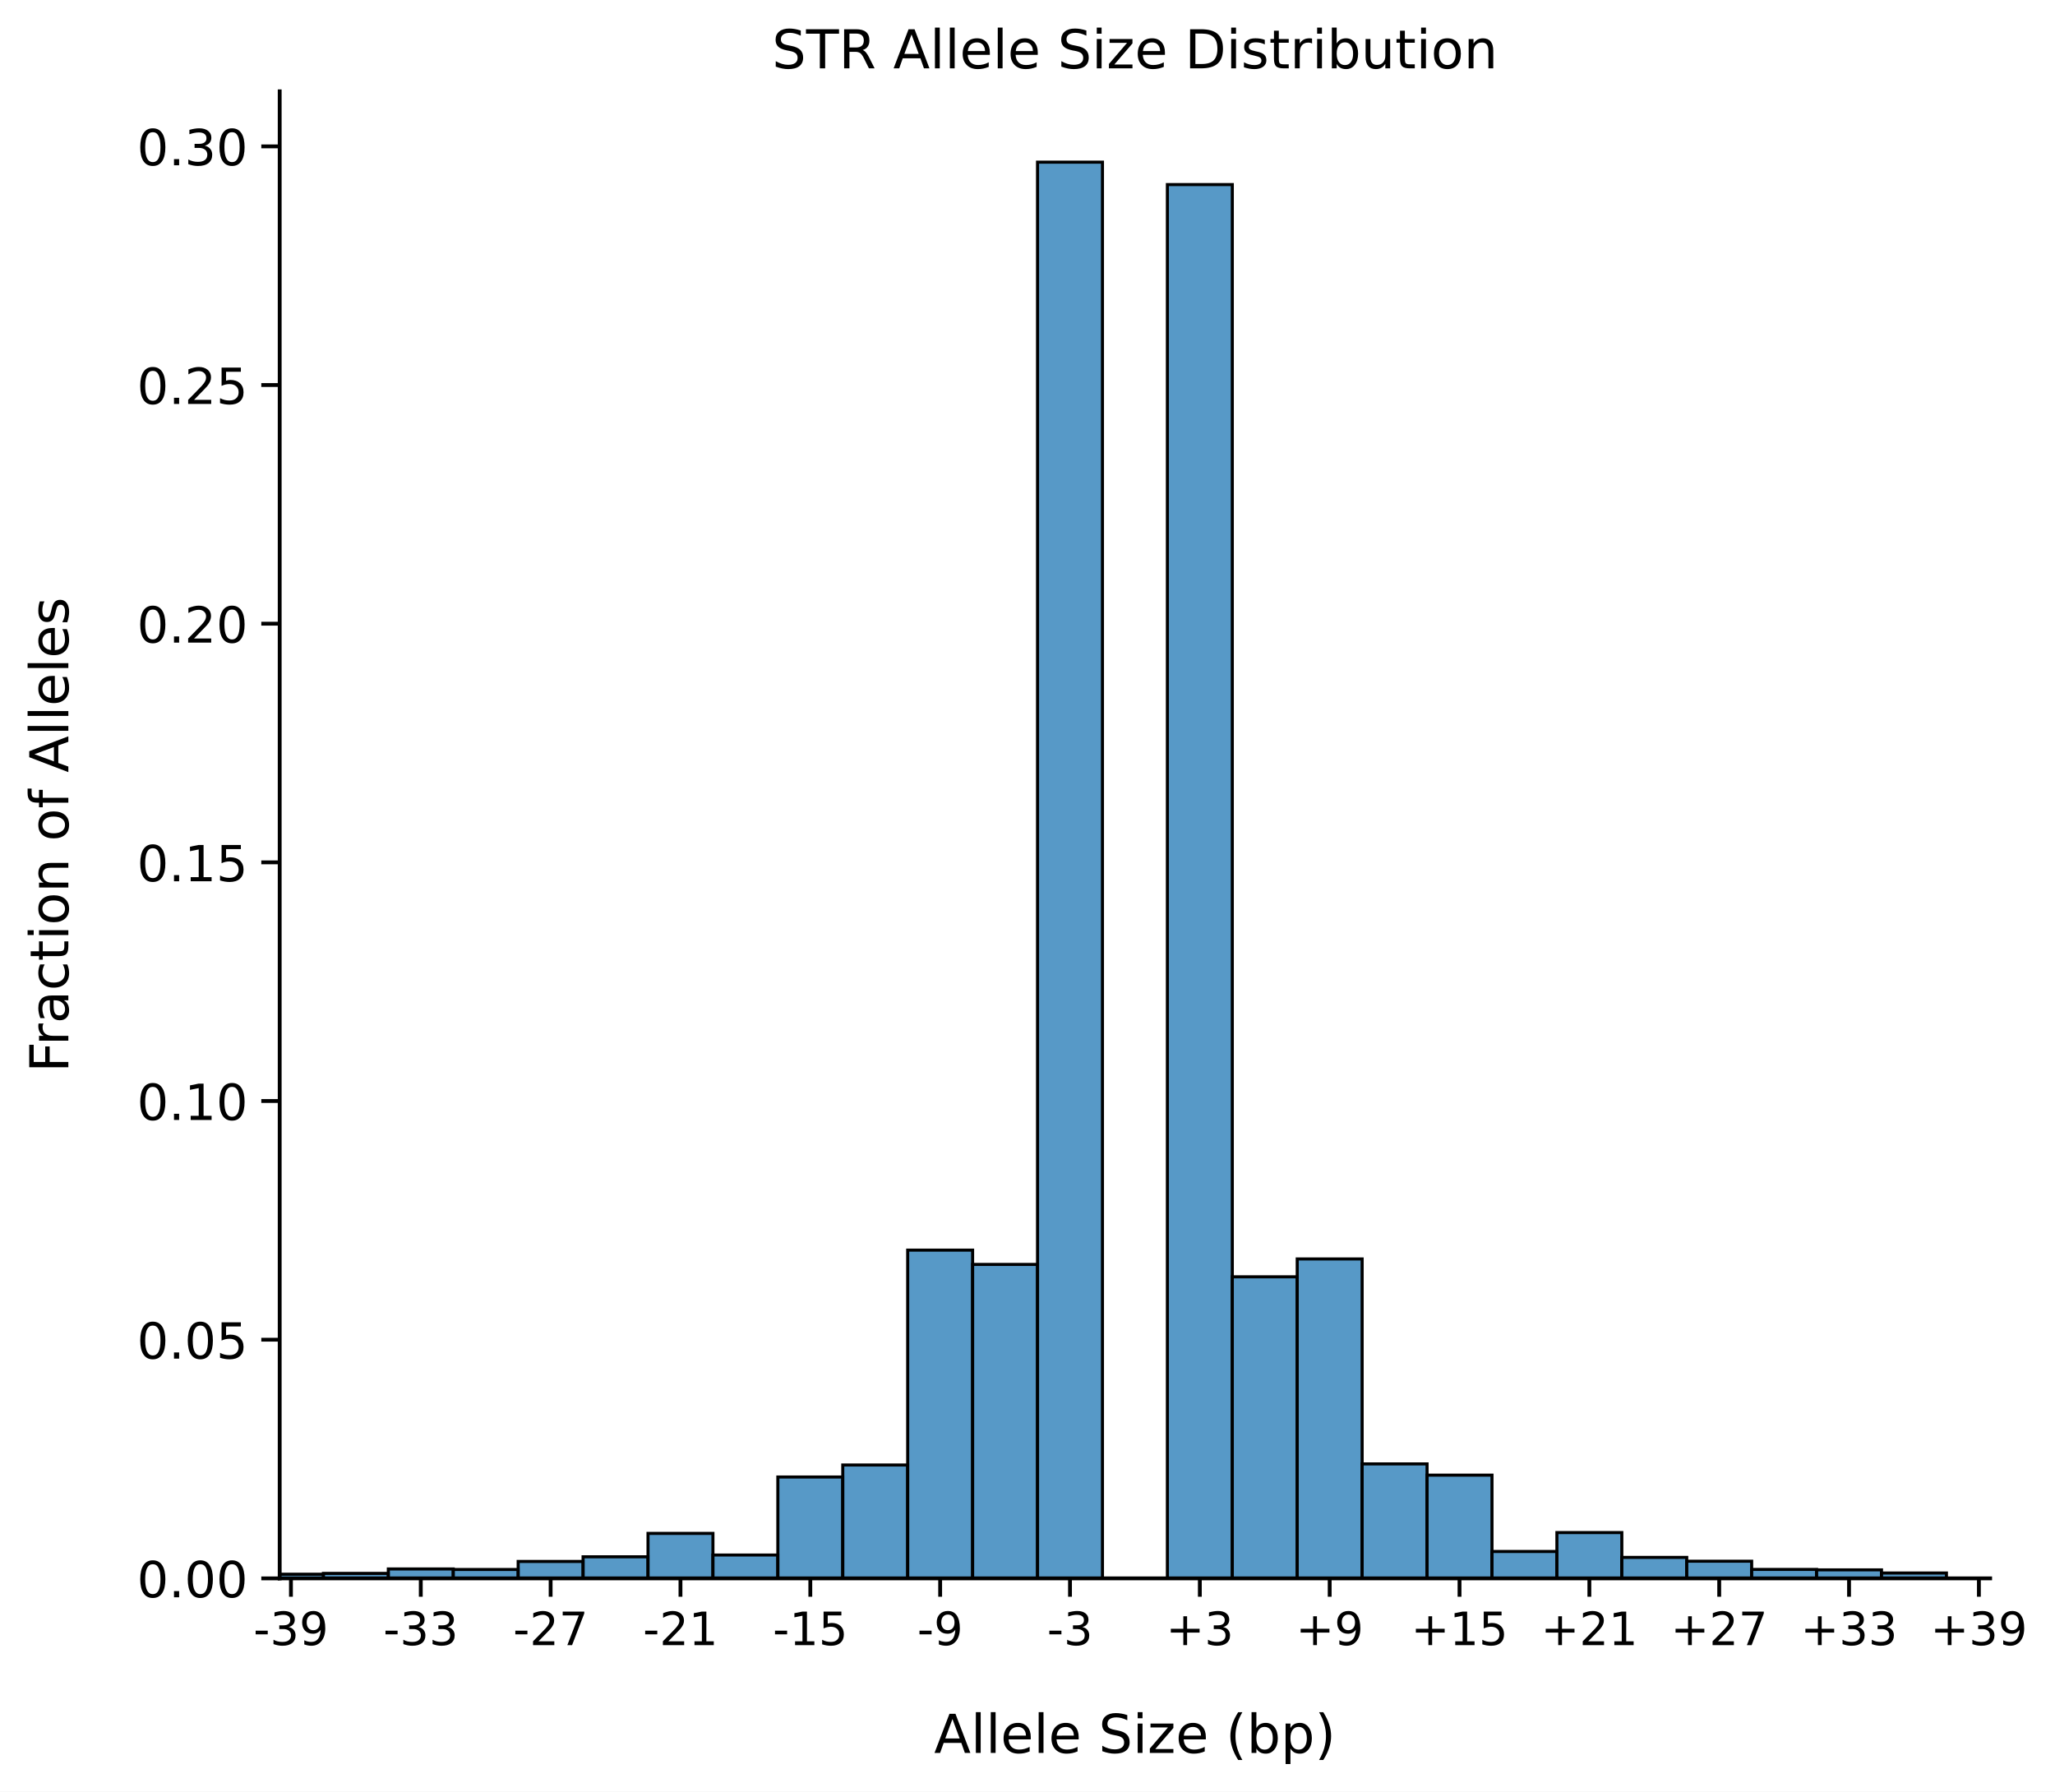
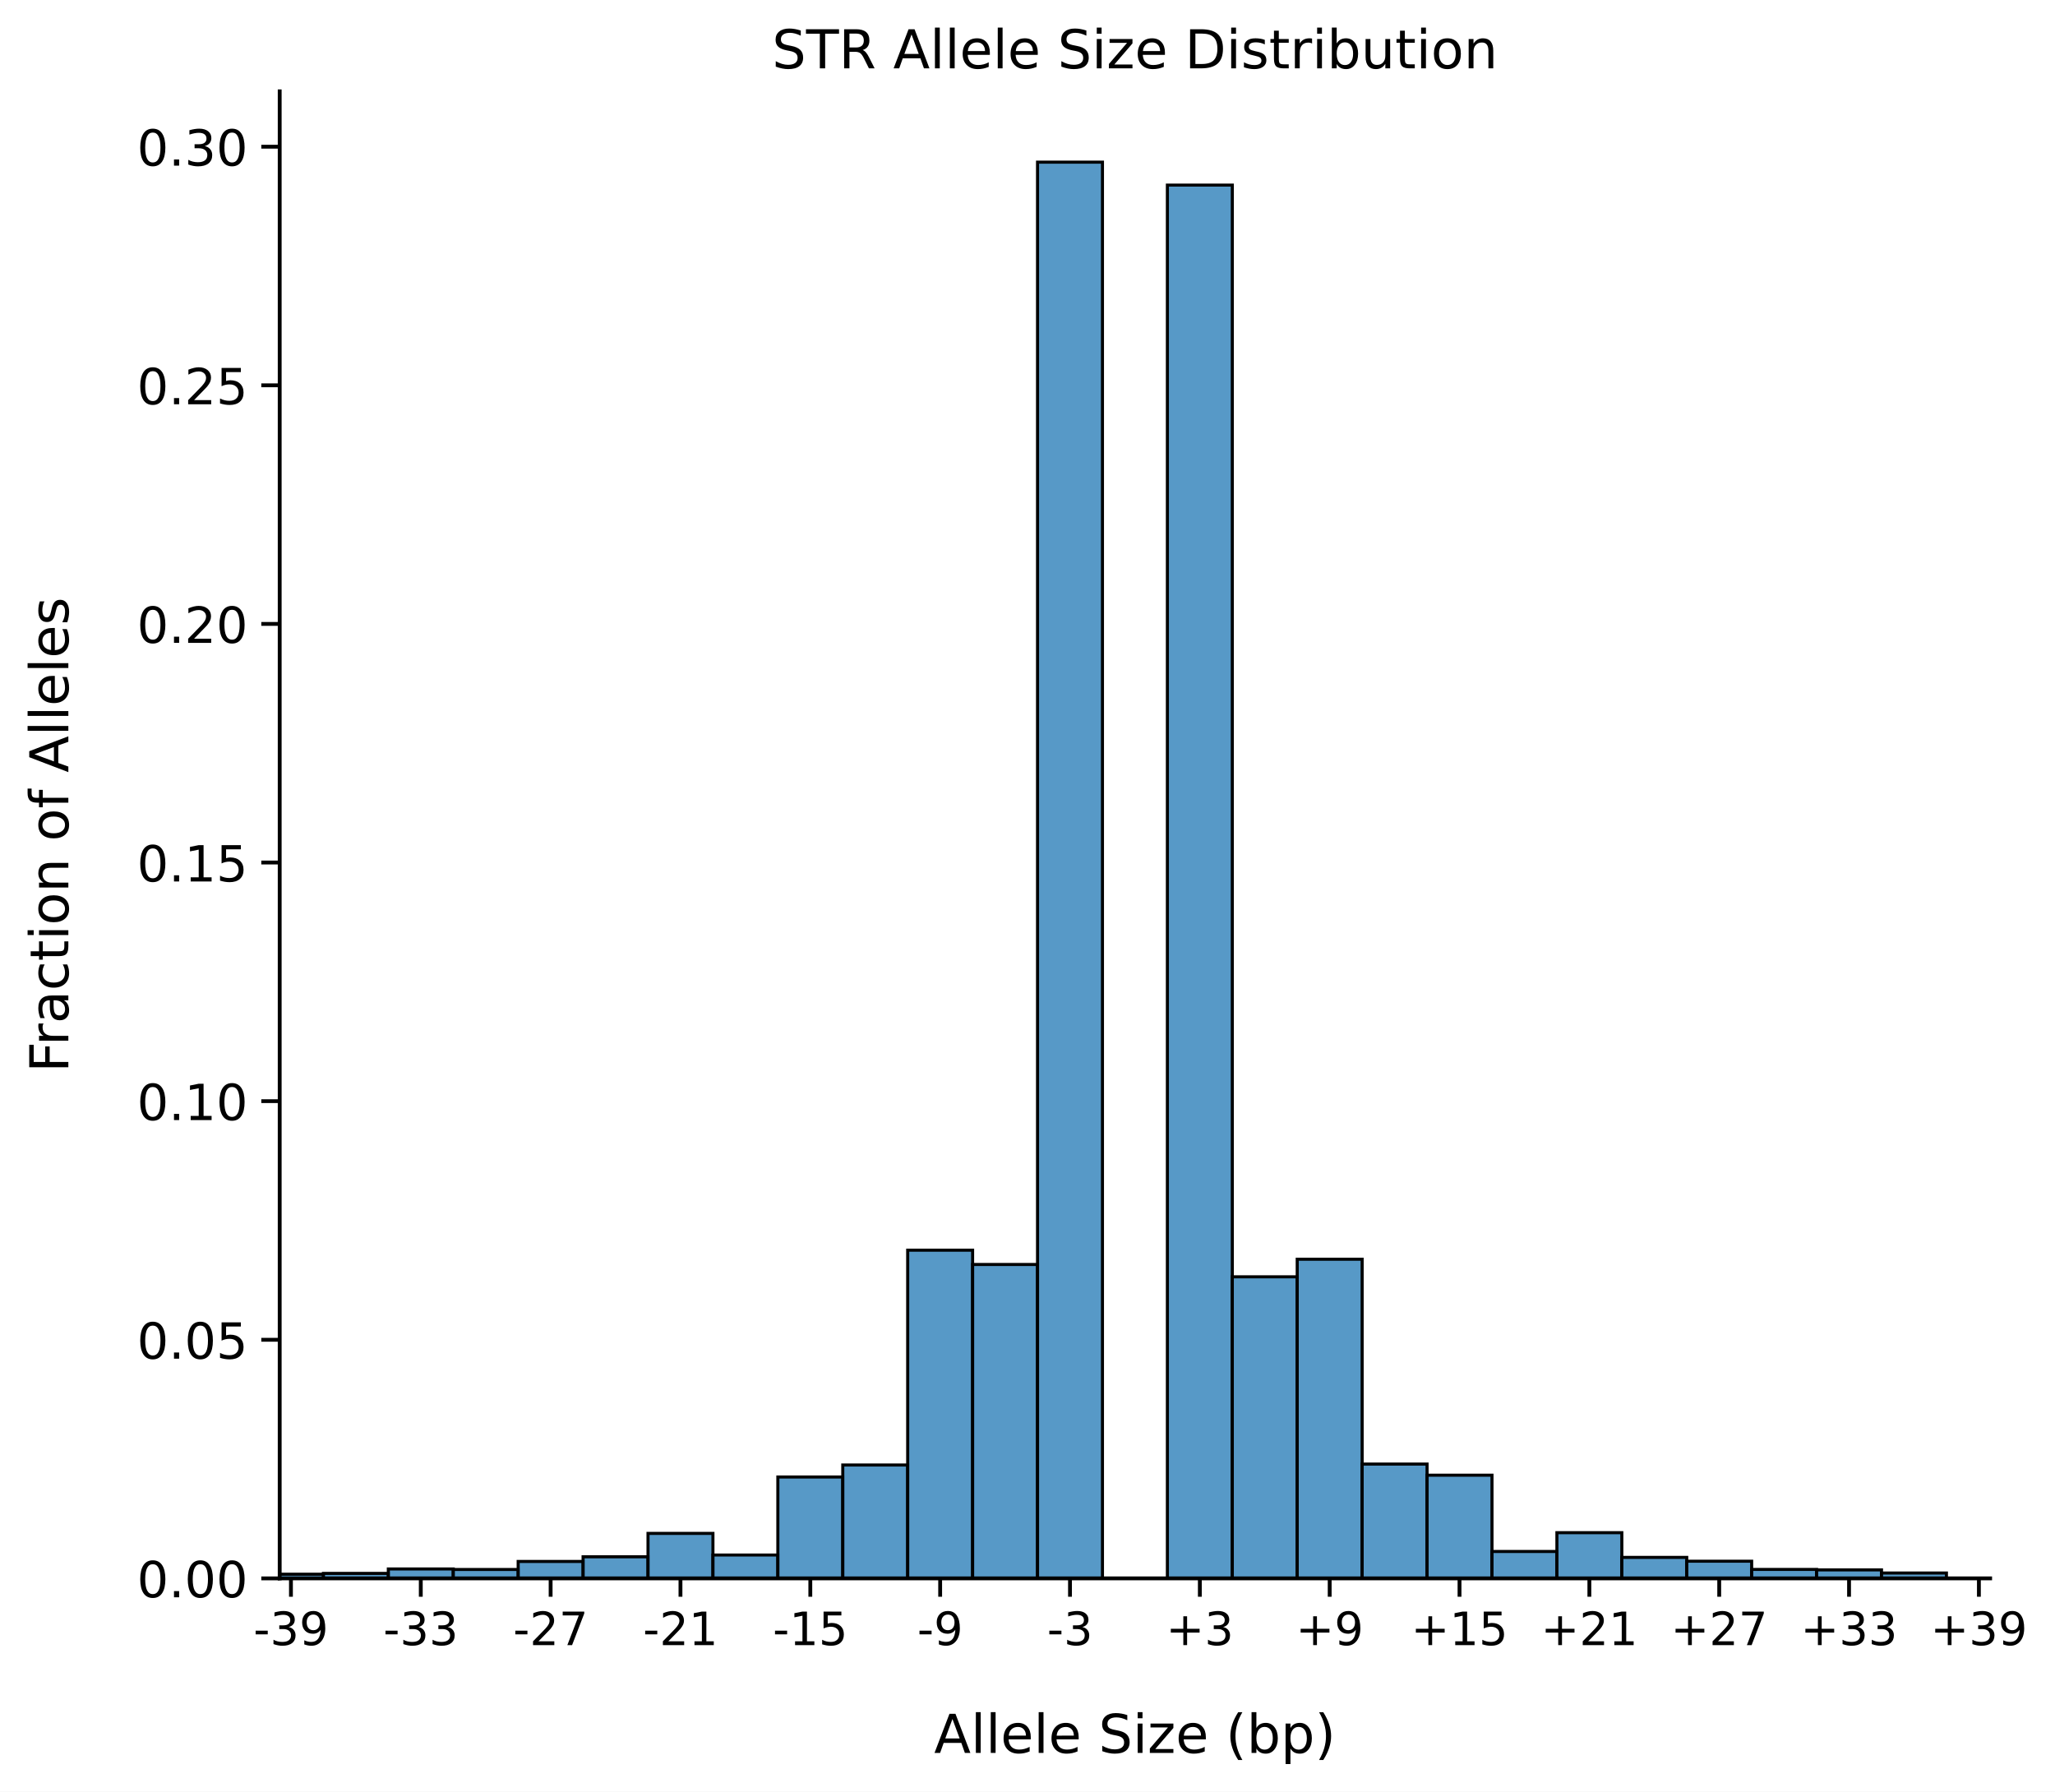
<svg xmlns="http://www.w3.org/2000/svg" xmlns:xlink="http://www.w3.org/1999/xlink" width="536.321pt" height="467.581pt" viewBox="0 0 536.321 467.581" version="1.1">
  <defs>
    <style type="text/css">*{stroke-linejoin: round; stroke-linecap: butt}</style>
  </defs>
  <g id="figure_1">
    <g id="patch_1">
      <path d="M 0 467.581  L 536.321 467.581  L 536.321 0  L 0 0  z " style="fill: #ffffff" />
    </g>
    <g id="axes_1">
      <g id="patch_2">
        <path d="M 72.995 411.918  L 519.395 411.918  L 519.395 23.838  L 72.995 23.838  z " style="fill: #ffffff" />
      </g>
      <g id="patch_3">
-         <path d="M 67.46 411.918  L 84.403 411.918  L 84.403 410.834  L 67.46 410.834  z " clip-path="url(#pa2eb0474d7)" style="fill: #1f77b4; fill-opacity: 0.75; stroke: #000000; stroke-width: 0.8; stroke-linejoin: miter" />
+         <path d="M 67.46 411.918  L 84.403 411.918  L 84.403 410.834  L 67.46 410.834  z " clip-path="url(#pe5a89befe9)" style="fill: #1f77b4; fill-opacity: 0.75; stroke: #000000; stroke-width: 0.8; stroke-linejoin: miter" />
      </g>
      <g id="patch_4">
-         <path d="M 84.403 411.918  L 101.347 411.918  L 101.347 410.626  L 84.403 410.626  z " clip-path="url(#pa2eb0474d7)" style="fill: #1f77b4; fill-opacity: 0.75; stroke: #000000; stroke-width: 0.8; stroke-linejoin: miter" />
+         <path d="M 84.403 411.918  L 101.347 411.918  L 101.347 410.626  L 84.403 410.626  z " clip-path="url(#pe5a89befe9)" style="fill: #1f77b4; fill-opacity: 0.75; stroke: #000000; stroke-width: 0.8; stroke-linejoin: miter" />
      </g>
      <g id="patch_5">
-         <path d="M 101.347 411.918  L 118.29 411.918  L 118.29 409.463  L 101.347 409.463  z " clip-path="url(#pa2eb0474d7)" style="fill: #1f77b4; fill-opacity: 0.75; stroke: #000000; stroke-width: 0.8; stroke-linejoin: miter" />
+         <path d="M 101.347 411.918  L 118.29 411.918  L 118.29 409.463  L 101.347 409.463  z " clip-path="url(#pe5a89befe9)" style="fill: #1f77b4; fill-opacity: 0.75; stroke: #000000; stroke-width: 0.8; stroke-linejoin: miter" />
      </g>
      <g id="patch_6">
-         <path d="M 118.29 411.918  L 135.233 411.918  L 135.233 409.599  L 118.29 409.599  z " clip-path="url(#pa2eb0474d7)" style="fill: #1f77b4; fill-opacity: 0.75; stroke: #000000; stroke-width: 0.8; stroke-linejoin: miter" />
+         <path d="M 118.29 411.918  L 135.233 411.918  L 135.233 409.599  L 118.29 409.599  z " clip-path="url(#pe5a89befe9)" style="fill: #1f77b4; fill-opacity: 0.75; stroke: #000000; stroke-width: 0.8; stroke-linejoin: miter" />
      </g>
      <g id="patch_7">
-         <path d="M 135.233 411.918  L 152.176 411.918  L 152.176 407.504  L 135.233 407.504  z " clip-path="url(#pa2eb0474d7)" style="fill: #1f77b4; fill-opacity: 0.75; stroke: #000000; stroke-width: 0.8; stroke-linejoin: miter" />
+         <path d="M 135.233 411.918  L 152.176 411.918  L 152.176 407.503  L 135.233 407.503  z " clip-path="url(#pe5a89befe9)" style="fill: #1f77b4; fill-opacity: 0.75; stroke: #000000; stroke-width: 0.8; stroke-linejoin: miter" />
      </g>
      <g id="patch_8">
-         <path d="M 152.176 411.918  L 169.12 411.918  L 169.12 406.291  L 152.176 406.291  z " clip-path="url(#pa2eb0474d7)" style="fill: #1f77b4; fill-opacity: 0.75; stroke: #000000; stroke-width: 0.8; stroke-linejoin: miter" />
+         <path d="M 152.176 411.918  L 169.12 411.918  L 169.12 406.29  L 152.176 406.29  z " clip-path="url(#pe5a89befe9)" style="fill: #1f77b4; fill-opacity: 0.75; stroke: #000000; stroke-width: 0.8; stroke-linejoin: miter" />
      </g>
      <g id="patch_9">
-         <path d="M 169.12 411.918  L 186.063 411.918  L 186.063 400.175  L 169.12 400.175  z " clip-path="url(#pa2eb0474d7)" style="fill: #1f77b4; fill-opacity: 0.75; stroke: #000000; stroke-width: 0.8; stroke-linejoin: miter" />
+         <path d="M 169.12 411.918  L 186.063 411.918  L 186.063 400.175  L 169.12 400.175  z " clip-path="url(#pe5a89befe9)" style="fill: #1f77b4; fill-opacity: 0.75; stroke: #000000; stroke-width: 0.8; stroke-linejoin: miter" />
      </g>
      <g id="patch_10">
-         <path d="M 186.063 411.918  L 203.006 411.918  L 203.006 405.824  L 186.063 405.824  z " clip-path="url(#pa2eb0474d7)" style="fill: #1f77b4; fill-opacity: 0.75; stroke: #000000; stroke-width: 0.8; stroke-linejoin: miter" />
+         <path d="M 186.063 411.918  L 203.006 411.918  L 203.006 405.824  L 186.063 405.824  z " clip-path="url(#pe5a89befe9)" style="fill: #1f77b4; fill-opacity: 0.75; stroke: #000000; stroke-width: 0.8; stroke-linejoin: miter" />
      </g>
      <g id="patch_11">
-         <path d="M 203.006 411.918  L 219.95 411.918  L 219.95 385.461  L 203.006 385.461  z " clip-path="url(#pa2eb0474d7)" style="fill: #1f77b4; fill-opacity: 0.75; stroke: #000000; stroke-width: 0.8; stroke-linejoin: miter" />
+         <path d="M 203.006 411.918  L 219.95 411.918  L 219.95 385.46  L 203.006 385.46  z " clip-path="url(#pe5a89befe9)" style="fill: #1f77b4; fill-opacity: 0.75; stroke: #000000; stroke-width: 0.8; stroke-linejoin: miter" />
      </g>
      <g id="patch_12">
-         <path d="M 219.95 411.918  L 236.893 411.918  L 236.893 382.331  L 219.95 382.331  z " clip-path="url(#pa2eb0474d7)" style="fill: #1f77b4; fill-opacity: 0.75; stroke: #000000; stroke-width: 0.8; stroke-linejoin: miter" />
+         <path d="M 219.95 411.918  L 236.893 411.918  L 236.893 382.33  L 219.95 382.33  z " clip-path="url(#pe5a89befe9)" style="fill: #1f77b4; fill-opacity: 0.75; stroke: #000000; stroke-width: 0.8; stroke-linejoin: miter" />
      </g>
      <g id="patch_13">
-         <path d="M 236.893 411.918  L 253.836 411.918  L 253.836 326.252  L 236.893 326.252  z " clip-path="url(#pa2eb0474d7)" style="fill: #1f77b4; fill-opacity: 0.75; stroke: #000000; stroke-width: 0.8; stroke-linejoin: miter" />
+         <path d="M 236.893 411.918  L 253.836 411.918  L 253.836 326.27  L 236.893 326.27  z " clip-path="url(#pe5a89befe9)" style="fill: #1f77b4; fill-opacity: 0.75; stroke: #000000; stroke-width: 0.8; stroke-linejoin: miter" />
      </g>
      <g id="patch_14">
-         <path d="M 253.836 411.918  L 270.78 411.918  L 270.78 329.992  L 253.836 329.992  z " clip-path="url(#pa2eb0474d7)" style="fill: #1f77b4; fill-opacity: 0.75; stroke: #000000; stroke-width: 0.8; stroke-linejoin: miter" />
+         <path d="M 253.836 411.918  L 270.78 411.918  L 270.78 329.996  L 253.836 329.996  z " clip-path="url(#pe5a89befe9)" style="fill: #1f77b4; fill-opacity: 0.75; stroke: #000000; stroke-width: 0.8; stroke-linejoin: miter" />
      </g>
      <g id="patch_15">
-         <path d="M 270.78 411.918  L 287.723 411.918  L 287.723 42.318  L 270.78 42.318  z " clip-path="url(#pa2eb0474d7)" style="fill: #1f77b4; fill-opacity: 0.75; stroke: #000000; stroke-width: 0.8; stroke-linejoin: miter" />
+         <path d="M 270.78 411.918  L 287.723 411.918  L 287.723 42.318  L 270.78 42.318  z " clip-path="url(#pe5a89befe9)" style="fill: #1f77b4; fill-opacity: 0.75; stroke: #000000; stroke-width: 0.8; stroke-linejoin: miter" />
      </g>
      <g id="patch_16">
-         <path d="M 287.723 411.918  L 304.666 411.918  L 304.666 411.918  L 287.723 411.918  z " clip-path="url(#pa2eb0474d7)" style="fill: #1f77b4; fill-opacity: 0.75; stroke: #000000; stroke-width: 0.8; stroke-linejoin: miter" />
+         <path d="M 287.723 411.918  L 304.666 411.918  L 304.666 411.918  L 287.723 411.918  z " clip-path="url(#pe5a89befe9)" style="fill: #1f77b4; fill-opacity: 0.75; stroke: #000000; stroke-width: 0.8; stroke-linejoin: miter" />
      </g>
      <g id="patch_17">
-         <path d="M 304.666 411.918  L 321.61 411.918  L 321.61 48.175  L 304.666 48.175  z " clip-path="url(#pa2eb0474d7)" style="fill: #1f77b4; fill-opacity: 0.75; stroke: #000000; stroke-width: 0.8; stroke-linejoin: miter" />
+         <path d="M 304.666 411.918  L 321.61 411.918  L 321.61 48.304  L 304.666 48.304  z " clip-path="url(#pe5a89befe9)" style="fill: #1f77b4; fill-opacity: 0.75; stroke: #000000; stroke-width: 0.8; stroke-linejoin: miter" />
      </g>
      <g id="patch_18">
-         <path d="M 321.61 411.918  L 338.553 411.918  L 338.553 333.215  L 321.61 333.215  z " clip-path="url(#pa2eb0474d7)" style="fill: #1f77b4; fill-opacity: 0.75; stroke: #000000; stroke-width: 0.8; stroke-linejoin: miter" />
+         <path d="M 321.61 411.918  L 338.553 411.918  L 338.553 333.219  L 321.61 333.219  z " clip-path="url(#pe5a89befe9)" style="fill: #1f77b4; fill-opacity: 0.75; stroke: #000000; stroke-width: 0.8; stroke-linejoin: miter" />
      </g>
      <g id="patch_19">
-         <path d="M 338.553 411.918  L 355.496 411.918  L 355.496 328.563  L 338.553 328.563  z " clip-path="url(#pa2eb0474d7)" style="fill: #1f77b4; fill-opacity: 0.75; stroke: #000000; stroke-width: 0.8; stroke-linejoin: miter" />
+         <path d="M 338.553 411.918  L 355.496 411.918  L 355.496 328.632  L 338.553 328.632  z " clip-path="url(#pe5a89befe9)" style="fill: #1f77b4; fill-opacity: 0.75; stroke: #000000; stroke-width: 0.8; stroke-linejoin: miter" />
      </g>
      <g id="patch_20">
-         <path d="M 355.496 411.918  L 372.44 411.918  L 372.44 382.044  L 355.496 382.044  z " clip-path="url(#pa2eb0474d7)" style="fill: #1f77b4; fill-opacity: 0.75; stroke: #000000; stroke-width: 0.8; stroke-linejoin: miter" />
+         <path d="M 355.496 411.918  L 372.44 411.918  L 372.44 382.086  L 355.496 382.086  z " clip-path="url(#pe5a89befe9)" style="fill: #1f77b4; fill-opacity: 0.75; stroke: #000000; stroke-width: 0.8; stroke-linejoin: miter" />
      </g>
      <g id="patch_21">
-         <path d="M 372.44 411.918  L 389.383 411.918  L 389.383 384.98  L 372.44 384.98  z " clip-path="url(#pa2eb0474d7)" style="fill: #1f77b4; fill-opacity: 0.75; stroke: #000000; stroke-width: 0.8; stroke-linejoin: miter" />
+         <path d="M 372.44 411.918  L 389.383 411.918  L 389.383 384.993  L 372.44 384.993  z " clip-path="url(#pe5a89befe9)" style="fill: #1f77b4; fill-opacity: 0.75; stroke: #000000; stroke-width: 0.8; stroke-linejoin: miter" />
      </g>
      <g id="patch_22">
-         <path d="M 389.383 411.918  L 406.326 411.918  L 406.326 404.898  L 389.383 404.898  z " clip-path="url(#pa2eb0474d7)" style="fill: #1f77b4; fill-opacity: 0.75; stroke: #000000; stroke-width: 0.8; stroke-linejoin: miter" />
+         <path d="M 389.383 411.918  L 406.326 411.918  L 406.326 404.905  L 389.383 404.905  z " clip-path="url(#pe5a89befe9)" style="fill: #1f77b4; fill-opacity: 0.75; stroke: #000000; stroke-width: 0.8; stroke-linejoin: miter" />
      </g>
      <g id="patch_23">
-         <path d="M 406.326 411.918  L 423.27 411.918  L 423.27 399.967  L 406.326 399.967  z " clip-path="url(#pa2eb0474d7)" style="fill: #1f77b4; fill-opacity: 0.75; stroke: #000000; stroke-width: 0.8; stroke-linejoin: miter" />
+         <path d="M 406.326 411.918  L 423.27 411.918  L 423.27 399.995  L 406.326 399.995  z " clip-path="url(#pe5a89befe9)" style="fill: #1f77b4; fill-opacity: 0.75; stroke: #000000; stroke-width: 0.8; stroke-linejoin: miter" />
      </g>
      <g id="patch_24">
-         <path d="M 423.27 411.918  L 440.213 411.918  L 440.213 406.448  L 423.27 406.448  z " clip-path="url(#pa2eb0474d7)" style="fill: #1f77b4; fill-opacity: 0.75; stroke: #000000; stroke-width: 0.8; stroke-linejoin: miter" />
+         <path d="M 423.27 411.918  L 440.213 411.918  L 440.213 406.448  L 423.27 406.448  z " clip-path="url(#pe5a89befe9)" style="fill: #1f77b4; fill-opacity: 0.75; stroke: #000000; stroke-width: 0.8; stroke-linejoin: miter" />
      </g>
      <g id="patch_25">
-         <path d="M 440.213 411.918  L 457.156 411.918  L 457.156 407.439  L 440.213 407.439  z " clip-path="url(#pa2eb0474d7)" style="fill: #1f77b4; fill-opacity: 0.75; stroke: #000000; stroke-width: 0.8; stroke-linejoin: miter" />
+         <path d="M 440.213 411.918  L 457.156 411.918  L 457.156 407.439  L 440.213 407.439  z " clip-path="url(#pe5a89befe9)" style="fill: #1f77b4; fill-opacity: 0.75; stroke: #000000; stroke-width: 0.8; stroke-linejoin: miter" />
      </g>
      <g id="patch_26">
-         <path d="M 457.156 411.918  L 474.1 411.918  L 474.1 409.585  L 457.156 409.585  z " clip-path="url(#pa2eb0474d7)" style="fill: #1f77b4; fill-opacity: 0.75; stroke: #000000; stroke-width: 0.8; stroke-linejoin: miter" />
+         <path d="M 457.156 411.918  L 474.1 411.918  L 474.1 409.585  L 457.156 409.585  z " clip-path="url(#pe5a89befe9)" style="fill: #1f77b4; fill-opacity: 0.75; stroke: #000000; stroke-width: 0.8; stroke-linejoin: miter" />
      </g>
      <g id="patch_27">
-         <path d="M 474.1 411.918  L 491.043 411.918  L 491.043 409.7  L 474.1 409.7  z " clip-path="url(#pa2eb0474d7)" style="fill: #1f77b4; fill-opacity: 0.75; stroke: #000000; stroke-width: 0.8; stroke-linejoin: miter" />
+         <path d="M 474.1 411.918  L 491.043 411.918  L 491.043 409.707  L 474.1 409.707  z " clip-path="url(#pe5a89befe9)" style="fill: #1f77b4; fill-opacity: 0.75; stroke: #000000; stroke-width: 0.8; stroke-linejoin: miter" />
      </g>
      <g id="patch_28">
-         <path d="M 491.043 411.918  L 507.986 411.918  L 507.986 410.518  L 491.043 410.518  z " clip-path="url(#pa2eb0474d7)" style="fill: #1f77b4; fill-opacity: 0.75; stroke: #000000; stroke-width: 0.8; stroke-linejoin: miter" />
+         <path d="M 491.043 411.918  L 507.986 411.918  L 507.986 410.518  L 491.043 410.518  z " clip-path="url(#pe5a89befe9)" style="fill: #1f77b4; fill-opacity: 0.75; stroke: #000000; stroke-width: 0.8; stroke-linejoin: miter" />
      </g>
      <g id="matplotlib.axis_1">
        <g id="xtick_1">
          <g id="line2d_1">
            <defs>
-               <path id="m58232cbf45" d="M 0 0  L 0 4.8  " style="stroke: #000000" />
+               <path id="me171ca561f" d="M 0 0  L 0 4.8  " style="stroke: #000000" />
            </defs>
            <g>
-               <use xlink:href="#m58232cbf45" x="75.932" y="411.918" style="stroke: #000000" />
+               <use xlink:href="#me171ca561f" x="75.932" y="411.918" style="stroke: #000000" />
            </g>
          </g>
          <g id="text_1">
            <g transform="translate(66.13184 429.3359)scale(0.12 -0.12)">
              <defs>
                <path id="DejaVuSans-2d" d="M 313 2009  L 1997 2009  L 1997 1497  L 313 1497  L 313 2009  z " transform="scale(0.015625)" />
                <path id="DejaVuSans-33" d="M 2597 2516  Q 3050 2419 3304 2112  Q 3559 1806 3559 1356  Q 3559 666 3084 287  Q 2609 -91 1734 -91  Q 1441 -91 1130 -33  Q 819 25 488 141  L 488 750  Q 750 597 1062 519  Q 1375 441 1716 441  Q 2309 441 2620 675  Q 2931 909 2931 1356  Q 2931 1769 2642 2001  Q 2353 2234 1838 2234  L 1294 2234  L 1294 2753  L 1863 2753  Q 2328 2753 2575 2939  Q 2822 3125 2822 3475  Q 2822 3834 2567 4026  Q 2313 4219 1838 4219  Q 1578 4219 1281 4162  Q 984 4106 628 3988  L 628 4550  Q 988 4650 1302 4700  Q 1616 4750 1894 4750  Q 2613 4750 3031 4423  Q 3450 4097 3450 3541  Q 3450 3153 3228 2886  Q 3006 2619 2597 2516  z " transform="scale(0.015625)" />
                <path id="DejaVuSans-39" d="M 703 97  L 703 672  Q 941 559 1184 500  Q 1428 441 1663 441  Q 2288 441 2617 861  Q 2947 1281 2994 2138  Q 2813 1869 2534 1725  Q 2256 1581 1919 1581  Q 1219 1581 811 2004  Q 403 2428 403 3163  Q 403 3881 828 4315  Q 1253 4750 1959 4750  Q 2769 4750 3195 4129  Q 3622 3509 3622 2328  Q 3622 1225 3098 567  Q 2575 -91 1691 -91  Q 1453 -91 1209 -44  Q 966 3 703 97  z M 1959 2075  Q 2384 2075 2632 2365  Q 2881 2656 2881 3163  Q 2881 3666 2632 3958  Q 2384 4250 1959 4250  Q 1534 4250 1286 3958  Q 1038 3666 1038 3163  Q 1038 2656 1286 2365  Q 1534 2075 1959 2075  z " transform="scale(0.015625)" />
              </defs>
              <use xlink:href="#DejaVuSans-2d" />
              <use xlink:href="#DejaVuSans-33" x="36.084" />
              <use xlink:href="#DejaVuSans-39" x="99.707" />
            </g>
          </g>
        </g>
        <g id="xtick_2">
          <g id="line2d_2">
            <g>
-               <use xlink:href="#m58232cbf45" x="109.818" y="411.918" style="stroke: #000000" />
+               <use xlink:href="#me171ca561f" x="109.818" y="411.918" style="stroke: #000000" />
            </g>
          </g>
          <g id="text_2">
            <g transform="translate(100.0185 429.3359)scale(0.12 -0.12)">
              <use xlink:href="#DejaVuSans-2d" />
              <use xlink:href="#DejaVuSans-33" x="36.084" />
              <use xlink:href="#DejaVuSans-33" x="99.707" />
            </g>
          </g>
        </g>
        <g id="xtick_3">
          <g id="line2d_3">
            <g>
-               <use xlink:href="#m58232cbf45" x="143.705" y="411.918" style="stroke: #000000" />
+               <use xlink:href="#me171ca561f" x="143.705" y="411.918" style="stroke: #000000" />
            </g>
          </g>
          <g id="text_3">
            <g transform="translate(133.9051 429.3359)scale(0.12 -0.12)">
              <defs>
                <path id="DejaVuSans-32" d="M 1228 531  L 3431 531  L 3431 0  L 469 0  L 469 531  Q 828 903 1448 1529  Q 2069 2156 2228 2338  Q 2531 2678 2651 2914  Q 2772 3150 2772 3378  Q 2772 3750 2511 3984  Q 2250 4219 1831 4219  Q 1534 4219 1204 4116  Q 875 4013 500 3803  L 500 4441  Q 881 4594 1212 4672  Q 1544 4750 1819 4750  Q 2544 4750 2975 4387  Q 3406 4025 3406 3419  Q 3406 3131 3298 2873  Q 3191 2616 2906 2266  Q 2828 2175 2409 1742  Q 1991 1309 1228 531  z " transform="scale(0.015625)" />
                <path id="DejaVuSans-37" d="M 525 4666  L 3525 4666  L 3525 4397  L 1831 0  L 1172 0  L 2766 4134  L 525 4134  L 525 4666  z " transform="scale(0.015625)" />
              </defs>
              <use xlink:href="#DejaVuSans-2d" />
              <use xlink:href="#DejaVuSans-32" x="36.084" />
              <use xlink:href="#DejaVuSans-37" x="99.707" />
            </g>
          </g>
        </g>
        <g id="xtick_4">
          <g id="line2d_4">
            <g>
-               <use xlink:href="#m58232cbf45" x="177.591" y="411.918" style="stroke: #000000" />
+               <use xlink:href="#me171ca561f" x="177.591" y="411.918" style="stroke: #000000" />
            </g>
          </g>
          <g id="text_4">
            <g transform="translate(167.7918 429.3359)scale(0.12 -0.12)">
              <defs>
                <path id="DejaVuSans-31" d="M 794 531  L 1825 531  L 1825 4091  L 703 3866  L 703 4441  L 1819 4666  L 2450 4666  L 2450 531  L 3481 531  L 3481 0  L 794 0  L 794 531  z " transform="scale(0.015625)" />
              </defs>
              <use xlink:href="#DejaVuSans-2d" />
              <use xlink:href="#DejaVuSans-32" x="36.084" />
              <use xlink:href="#DejaVuSans-31" x="99.707" />
            </g>
          </g>
        </g>
        <g id="xtick_5">
          <g id="line2d_5">
            <g>
-               <use xlink:href="#m58232cbf45" x="211.478" y="411.918" style="stroke: #000000" />
+               <use xlink:href="#me171ca561f" x="211.478" y="411.918" style="stroke: #000000" />
            </g>
          </g>
          <g id="text_5">
            <g transform="translate(201.6784 429.3359)scale(0.12 -0.12)">
              <defs>
                <path id="DejaVuSans-35" d="M 691 4666  L 3169 4666  L 3169 4134  L 1269 4134  L 1269 2991  Q 1406 3038 1543 3061  Q 1681 3084 1819 3084  Q 2600 3084 3056 2656  Q 3513 2228 3513 1497  Q 3513 744 3044 326  Q 2575 -91 1722 -91  Q 1428 -91 1123 -41  Q 819 9 494 109  L 494 744  Q 775 591 1075 516  Q 1375 441 1709 441  Q 2250 441 2565 725  Q 2881 1009 2881 1497  Q 2881 1984 2565 2268  Q 2250 2553 1709 2553  Q 1456 2553 1204 2497  Q 953 2441 691 2322  L 691 4666  z " transform="scale(0.015625)" />
              </defs>
              <use xlink:href="#DejaVuSans-2d" />
              <use xlink:href="#DejaVuSans-31" x="36.084" />
              <use xlink:href="#DejaVuSans-35" x="99.707" />
            </g>
          </g>
        </g>
        <g id="xtick_6">
          <g id="line2d_6">
            <g>
-               <use xlink:href="#m58232cbf45" x="245.365" y="411.918" style="stroke: #000000" />
+               <use xlink:href="#me171ca561f" x="245.365" y="411.918" style="stroke: #000000" />
            </g>
          </g>
          <g id="text_6">
            <g transform="translate(239.3825 429.3359)scale(0.12 -0.12)">
              <use xlink:href="#DejaVuSans-2d" />
              <use xlink:href="#DejaVuSans-39" x="36.084" />
            </g>
          </g>
        </g>
        <g id="xtick_7">
          <g id="line2d_7">
            <g>
-               <use xlink:href="#m58232cbf45" x="279.251" y="411.918" style="stroke: #000000" />
+               <use xlink:href="#me171ca561f" x="279.251" y="411.918" style="stroke: #000000" />
            </g>
          </g>
          <g id="text_7">
            <g transform="translate(273.2692 429.3359)scale(0.12 -0.12)">
              <use xlink:href="#DejaVuSans-2d" />
              <use xlink:href="#DejaVuSans-33" x="36.084" />
            </g>
          </g>
        </g>
        <g id="xtick_8">
          <g id="line2d_8">
            <g>
-               <use xlink:href="#m58232cbf45" x="313.138" y="411.918" style="stroke: #000000" />
+               <use xlink:href="#me171ca561f" x="313.138" y="411.918" style="stroke: #000000" />
            </g>
          </g>
          <g id="text_8">
            <g transform="translate(304.2927 429.3359)scale(0.12 -0.12)">
              <defs>
                <path id="DejaVuSans-2b" d="M 2944 4013  L 2944 2272  L 4684 2272  L 4684 1741  L 2944 1741  L 2944 0  L 2419 0  L 2419 1741  L 678 1741  L 678 2272  L 2419 2272  L 2419 4013  L 2944 4013  z " transform="scale(0.015625)" />
              </defs>
              <use xlink:href="#DejaVuSans-2b" />
              <use xlink:href="#DejaVuSans-33" x="83.789" />
            </g>
          </g>
        </g>
        <g id="xtick_9">
          <g id="line2d_9">
            <g>
-               <use xlink:href="#m58232cbf45" x="347.025" y="411.918" style="stroke: #000000" />
+               <use xlink:href="#me171ca561f" x="347.025" y="411.918" style="stroke: #000000" />
            </g>
          </g>
          <g id="text_9">
            <g transform="translate(338.1793 429.3359)scale(0.12 -0.12)">
              <use xlink:href="#DejaVuSans-2b" />
              <use xlink:href="#DejaVuSans-39" x="83.789" />
            </g>
          </g>
        </g>
        <g id="xtick_10">
          <g id="line2d_10">
            <g>
-               <use xlink:href="#m58232cbf45" x="380.911" y="411.918" style="stroke: #000000" />
+               <use xlink:href="#me171ca561f" x="380.911" y="411.918" style="stroke: #000000" />
            </g>
          </g>
          <g id="text_10">
            <g transform="translate(368.2485 429.3359)scale(0.12 -0.12)">
              <use xlink:href="#DejaVuSans-2b" />
              <use xlink:href="#DejaVuSans-31" x="83.789" />
              <use xlink:href="#DejaVuSans-35" x="147.412" />
            </g>
          </g>
        </g>
        <g id="xtick_11">
          <g id="line2d_11">
            <g>
-               <use xlink:href="#m58232cbf45" x="414.798" y="411.918" style="stroke: #000000" />
+               <use xlink:href="#me171ca561f" x="414.798" y="411.918" style="stroke: #000000" />
            </g>
          </g>
          <g id="text_11">
            <g transform="translate(402.1351 429.3359)scale(0.12 -0.12)">
              <use xlink:href="#DejaVuSans-2b" />
              <use xlink:href="#DejaVuSans-32" x="83.789" />
              <use xlink:href="#DejaVuSans-31" x="147.412" />
            </g>
          </g>
        </g>
        <g id="xtick_12">
          <g id="line2d_12">
            <g>
-               <use xlink:href="#m58232cbf45" x="448.685" y="411.918" style="stroke: #000000" />
+               <use xlink:href="#me171ca561f" x="448.685" y="411.918" style="stroke: #000000" />
            </g>
          </g>
          <g id="text_12">
            <g transform="translate(436.0218 429.3359)scale(0.12 -0.12)">
              <use xlink:href="#DejaVuSans-2b" />
              <use xlink:href="#DejaVuSans-32" x="83.789" />
              <use xlink:href="#DejaVuSans-37" x="147.412" />
            </g>
          </g>
        </g>
        <g id="xtick_13">
          <g id="line2d_13">
            <g>
-               <use xlink:href="#m58232cbf45" x="482.571" y="411.918" style="stroke: #000000" />
+               <use xlink:href="#me171ca561f" x="482.571" y="411.918" style="stroke: #000000" />
            </g>
          </g>
          <g id="text_13">
            <g transform="translate(469.9084 429.3359)scale(0.12 -0.12)">
              <use xlink:href="#DejaVuSans-2b" />
              <use xlink:href="#DejaVuSans-33" x="83.789" />
              <use xlink:href="#DejaVuSans-33" x="147.412" />
            </g>
          </g>
        </g>
        <g id="xtick_14">
          <g id="line2d_14">
            <g>
-               <use xlink:href="#m58232cbf45" x="516.458" y="411.918" style="stroke: #000000" />
+               <use xlink:href="#me171ca561f" x="516.458" y="411.918" style="stroke: #000000" />
            </g>
          </g>
          <g id="text_14">
            <g transform="translate(503.795 429.3359)scale(0.12 -0.12)">
              <use xlink:href="#DejaVuSans-2b" />
              <use xlink:href="#DejaVuSans-33" x="83.789" />
              <use xlink:href="#DejaVuSans-39" x="147.412" />
            </g>
          </g>
        </g>
        <g id="text_15">
          <g transform="translate(243.7887 457.4694)scale(0.14 -0.14)">
            <defs>
              <path id="DejaVuSans-41" d="M 2188 4044  L 1331 1722  L 3047 1722  L 2188 4044  z M 1831 4666  L 2547 4666  L 4325 0  L 3669 0  L 3244 1197  L 1141 1197  L 716 0  L 50 0  L 1831 4666  z " transform="scale(0.015625)" />
              <path id="DejaVuSans-6c" d="M 603 4863  L 1178 4863  L 1178 0  L 603 0  L 603 4863  z " transform="scale(0.015625)" />
              <path id="DejaVuSans-65" d="M 3597 1894  L 3597 1613  L 953 1613  Q 991 1019 1311 708  Q 1631 397 2203 397  Q 2534 397 2845 478  Q 3156 559 3463 722  L 3463 178  Q 3153 47 2828 -22  Q 2503 -91 2169 -91  Q 1331 -91 842 396  Q 353 884 353 1716  Q 353 2575 817 3079  Q 1281 3584 2069 3584  Q 2775 3584 3186 3129  Q 3597 2675 3597 1894  z M 3022 2063  Q 3016 2534 2758 2815  Q 2500 3097 2075 3097  Q 1594 3097 1305 2825  Q 1016 2553 972 2059  L 3022 2063  z " transform="scale(0.015625)" />
              <path id="DejaVuSans-20" transform="scale(0.015625)" />
              <path id="DejaVuSans-53" d="M 3425 4513  L 3425 3897  Q 3066 4069 2747 4153  Q 2428 4238 2131 4238  Q 1616 4238 1336 4038  Q 1056 3838 1056 3469  Q 1056 3159 1242 3001  Q 1428 2844 1947 2747  L 2328 2669  Q 3034 2534 3370 2195  Q 3706 1856 3706 1288  Q 3706 609 3251 259  Q 2797 -91 1919 -91  Q 1588 -91 1214 -16  Q 841 59 441 206  L 441 856  Q 825 641 1194 531  Q 1563 422 1919 422  Q 2459 422 2753 634  Q 3047 847 3047 1241  Q 3047 1584 2836 1778  Q 2625 1972 2144 2069  L 1759 2144  Q 1053 2284 737 2584  Q 422 2884 422 3419  Q 422 4038 858 4394  Q 1294 4750 2059 4750  Q 2388 4750 2728 4690  Q 3069 4631 3425 4513  z " transform="scale(0.015625)" />
              <path id="DejaVuSans-69" d="M 603 3500  L 1178 3500  L 1178 0  L 603 0  L 603 3500  z M 603 4863  L 1178 4863  L 1178 4134  L 603 4134  L 603 4863  z " transform="scale(0.015625)" />
              <path id="DejaVuSans-7a" d="M 353 3500  L 3084 3500  L 3084 2975  L 922 459  L 3084 459  L 3084 0  L 275 0  L 275 525  L 2438 3041  L 353 3041  L 353 3500  z " transform="scale(0.015625)" />
              <path id="DejaVuSans-28" d="M 1984 4856  Q 1566 4138 1362 3434  Q 1159 2731 1159 2009  Q 1159 1288 1364 580  Q 1569 -128 1984 -844  L 1484 -844  Q 1016 -109 783 600  Q 550 1309 550 2009  Q 550 2706 781 3412  Q 1013 4119 1484 4856  L 1984 4856  z " transform="scale(0.015625)" />
              <path id="DejaVuSans-62" d="M 3116 1747  Q 3116 2381 2855 2742  Q 2594 3103 2138 3103  Q 1681 3103 1420 2742  Q 1159 2381 1159 1747  Q 1159 1113 1420 752  Q 1681 391 2138 391  Q 2594 391 2855 752  Q 3116 1113 3116 1747  z M 1159 2969  Q 1341 3281 1617 3432  Q 1894 3584 2278 3584  Q 2916 3584 3314 3078  Q 3713 2572 3713 1747  Q 3713 922 3314 415  Q 2916 -91 2278 -91  Q 1894 -91 1617 61  Q 1341 213 1159 525  L 1159 0  L 581 0  L 581 4863  L 1159 4863  L 1159 2969  z " transform="scale(0.015625)" />
              <path id="DejaVuSans-70" d="M 1159 525  L 1159 -1331  L 581 -1331  L 581 3500  L 1159 3500  L 1159 2969  Q 1341 3281 1617 3432  Q 1894 3584 2278 3584  Q 2916 3584 3314 3078  Q 3713 2572 3713 1747  Q 3713 922 3314 415  Q 2916 -91 2278 -91  Q 1894 -91 1617 61  Q 1341 213 1159 525  z M 3116 1747  Q 3116 2381 2855 2742  Q 2594 3103 2138 3103  Q 1681 3103 1420 2742  Q 1159 2381 1159 1747  Q 1159 1113 1420 752  Q 1681 391 2138 391  Q 2594 391 2855 752  Q 3116 1113 3116 1747  z " transform="scale(0.015625)" />
              <path id="DejaVuSans-29" d="M 513 4856  L 1013 4856  Q 1481 4119 1714 3412  Q 1947 2706 1947 2009  Q 1947 1309 1714 600  Q 1481 -109 1013 -844  L 513 -844  Q 928 -128 1133 580  Q 1338 1288 1338 2009  Q 1338 2731 1133 3434  Q 928 4138 513 4856  z " transform="scale(0.015625)" />
            </defs>
            <use xlink:href="#DejaVuSans-41" />
            <use xlink:href="#DejaVuSans-6c" x="68.408" />
            <use xlink:href="#DejaVuSans-6c" x="96.191" />
            <use xlink:href="#DejaVuSans-65" x="123.975" />
            <use xlink:href="#DejaVuSans-6c" x="185.498" />
            <use xlink:href="#DejaVuSans-65" x="213.281" />
            <use xlink:href="#DejaVuSans-20" x="274.805" />
            <use xlink:href="#DejaVuSans-53" x="306.592" />
            <use xlink:href="#DejaVuSans-69" x="370.068" />
            <use xlink:href="#DejaVuSans-7a" x="397.852" />
            <use xlink:href="#DejaVuSans-65" x="450.342" />
            <use xlink:href="#DejaVuSans-20" x="511.865" />
            <use xlink:href="#DejaVuSans-28" x="543.652" />
            <use xlink:href="#DejaVuSans-62" x="582.666" />
            <use xlink:href="#DejaVuSans-70" x="646.143" />
            <use xlink:href="#DejaVuSans-29" x="709.619" />
          </g>
        </g>
      </g>
      <g id="matplotlib.axis_2">
        <g id="ytick_1">
          <g id="line2d_15">
            <defs>
-               <path id="m30620ad920" d="M 0 0  L -4.8 0  " style="stroke: #000000" />
+               <path id="m7570adfb67" d="M 0 0  L -4.8 0  " style="stroke: #000000" />
            </defs>
            <g>
-               <use xlink:href="#m30620ad920" x="72.995" y="411.918" style="stroke: #000000" />
+               <use xlink:href="#m7570adfb67" x="72.995" y="411.918" style="stroke: #000000" />
            </g>
          </g>
          <g id="text_16">
            <g transform="translate(35.74938 416.8568)scale(0.13 -0.13)">
              <defs>
                <path id="DejaVuSans-30" d="M 2034 4250  Q 1547 4250 1301 3770  Q 1056 3291 1056 2328  Q 1056 1369 1301 889  Q 1547 409 2034 409  Q 2525 409 2770 889  Q 3016 1369 3016 2328  Q 3016 3291 2770 3770  Q 2525 4250 2034 4250  z M 2034 4750  Q 2819 4750 3233 4129  Q 3647 3509 3647 2328  Q 3647 1150 3233 529  Q 2819 -91 2034 -91  Q 1250 -91 836 529  Q 422 1150 422 2328  Q 422 3509 836 4129  Q 1250 4750 2034 4750  z " transform="scale(0.015625)" />
                <path id="DejaVuSans-2e" d="M 684 794  L 1344 794  L 1344 0  L 684 0  L 684 794  z " transform="scale(0.015625)" />
              </defs>
              <use xlink:href="#DejaVuSans-30" />
              <use xlink:href="#DejaVuSans-2e" x="63.623" />
              <use xlink:href="#DejaVuSans-30" x="95.41" />
              <use xlink:href="#DejaVuSans-30" x="159.033" />
            </g>
          </g>
        </g>
        <g id="ytick_2">
          <g id="line2d_16">
            <g>
-               <use xlink:href="#m30620ad920" x="72.995" y="349.631" style="stroke: #000000" />
+               <use xlink:href="#m7570adfb67" x="72.995" y="349.647" style="stroke: #000000" />
            </g>
          </g>
          <g id="text_17">
-             <g transform="translate(35.74938 354.5697)scale(0.13 -0.13)">
+             <g transform="translate(35.74938 354.5855)scale(0.13 -0.13)">
              <use xlink:href="#DejaVuSans-30" />
              <use xlink:href="#DejaVuSans-2e" x="63.623" />
              <use xlink:href="#DejaVuSans-30" x="95.41" />
              <use xlink:href="#DejaVuSans-35" x="159.033" />
            </g>
          </g>
        </g>
        <g id="ytick_3">
          <g id="line2d_17">
            <g>
-               <use xlink:href="#m30620ad920" x="72.995" y="287.344" style="stroke: #000000" />
+               <use xlink:href="#m7570adfb67" x="72.995" y="287.375" style="stroke: #000000" />
            </g>
          </g>
          <g id="text_18">
-             <g transform="translate(35.74938 292.2825)scale(0.13 -0.13)">
+             <g transform="translate(35.74938 292.3143)scale(0.13 -0.13)">
              <use xlink:href="#DejaVuSans-30" />
              <use xlink:href="#DejaVuSans-2e" x="63.623" />
              <use xlink:href="#DejaVuSans-31" x="95.41" />
              <use xlink:href="#DejaVuSans-30" x="159.033" />
            </g>
          </g>
        </g>
        <g id="ytick_4">
          <g id="line2d_18">
            <g>
-               <use xlink:href="#m30620ad920" x="72.995" y="225.056" style="stroke: #000000" />
+               <use xlink:href="#m7570adfb67" x="72.995" y="225.104" style="stroke: #000000" />
            </g>
          </g>
          <g id="text_19">
-             <g transform="translate(35.74938 229.9954)scale(0.13 -0.13)">
+             <g transform="translate(35.74938 230.043)scale(0.13 -0.13)">
              <use xlink:href="#DejaVuSans-30" />
              <use xlink:href="#DejaVuSans-2e" x="63.623" />
              <use xlink:href="#DejaVuSans-31" x="95.41" />
              <use xlink:href="#DejaVuSans-35" x="159.033" />
            </g>
          </g>
        </g>
        <g id="ytick_5">
          <g id="line2d_19">
            <g>
-               <use xlink:href="#m30620ad920" x="72.995" y="162.769" style="stroke: #000000" />
+               <use xlink:href="#m7570adfb67" x="72.995" y="162.833" style="stroke: #000000" />
            </g>
          </g>
          <g id="text_20">
-             <g transform="translate(35.74938 167.7082)scale(0.13 -0.13)">
+             <g transform="translate(35.74938 167.7718)scale(0.13 -0.13)">
              <use xlink:href="#DejaVuSans-30" />
              <use xlink:href="#DejaVuSans-2e" x="63.623" />
              <use xlink:href="#DejaVuSans-32" x="95.41" />
              <use xlink:href="#DejaVuSans-30" x="159.033" />
            </g>
          </g>
        </g>
        <g id="ytick_6">
          <g id="line2d_20">
            <g>
-               <use xlink:href="#m30620ad920" x="72.995" y="100.482" style="stroke: #000000" />
+               <use xlink:href="#m7570adfb67" x="72.995" y="100.562" style="stroke: #000000" />
            </g>
          </g>
          <g id="text_21">
-             <g transform="translate(35.74938 105.4211)scale(0.13 -0.13)">
+             <g transform="translate(35.74938 105.5005)scale(0.13 -0.13)">
              <use xlink:href="#DejaVuSans-30" />
              <use xlink:href="#DejaVuSans-2e" x="63.623" />
              <use xlink:href="#DejaVuSans-32" x="95.41" />
              <use xlink:href="#DejaVuSans-35" x="159.033" />
            </g>
          </g>
        </g>
        <g id="ytick_7">
          <g id="line2d_21">
            <g>
-               <use xlink:href="#m30620ad920" x="72.995" y="38.195" style="stroke: #000000" />
+               <use xlink:href="#m7570adfb67" x="72.995" y="38.29" style="stroke: #000000" />
            </g>
          </g>
          <g id="text_22">
-             <g transform="translate(35.74938 43.13394)scale(0.13 -0.13)">
+             <g transform="translate(35.74938 43.22925)scale(0.13 -0.13)">
              <use xlink:href="#DejaVuSans-30" />
              <use xlink:href="#DejaVuSans-2e" x="63.623" />
              <use xlink:href="#DejaVuSans-33" x="95.41" />
              <use xlink:href="#DejaVuSans-30" x="159.033" />
            </g>
          </g>
        </g>
        <g id="text_23">
          <g transform="translate(17.83781 279.9011)rotate(-90)scale(0.14 -0.14)">
            <defs>
              <path id="DejaVuSans-46" d="M 628 4666  L 3309 4666  L 3309 4134  L 1259 4134  L 1259 2759  L 3109 2759  L 3109 2228  L 1259 2228  L 1259 0  L 628 0  L 628 4666  z " transform="scale(0.015625)" />
              <path id="DejaVuSans-72" d="M 2631 2963  Q 2534 3019 2420 3045  Q 2306 3072 2169 3072  Q 1681 3072 1420 2755  Q 1159 2438 1159 1844  L 1159 0  L 581 0  L 581 3500  L 1159 3500  L 1159 2956  Q 1341 3275 1631 3429  Q 1922 3584 2338 3584  Q 2397 3584 2469 3576  Q 2541 3569 2628 3553  L 2631 2963  z " transform="scale(0.015625)" />
              <path id="DejaVuSans-61" d="M 2194 1759  Q 1497 1759 1228 1600  Q 959 1441 959 1056  Q 959 750 1161 570  Q 1363 391 1709 391  Q 2188 391 2477 730  Q 2766 1069 2766 1631  L 2766 1759  L 2194 1759  z M 3341 1997  L 3341 0  L 2766 0  L 2766 531  Q 2569 213 2275 61  Q 1981 -91 1556 -91  Q 1019 -91 701 211  Q 384 513 384 1019  Q 384 1609 779 1909  Q 1175 2209 1959 2209  L 2766 2209  L 2766 2266  Q 2766 2663 2505 2880  Q 2244 3097 1772 3097  Q 1472 3097 1187 3025  Q 903 2953 641 2809  L 641 3341  Q 956 3463 1253 3523  Q 1550 3584 1831 3584  Q 2591 3584 2966 3190  Q 3341 2797 3341 1997  z " transform="scale(0.015625)" />
              <path id="DejaVuSans-63" d="M 3122 3366  L 3122 2828  Q 2878 2963 2633 3030  Q 2388 3097 2138 3097  Q 1578 3097 1268 2742  Q 959 2388 959 1747  Q 959 1106 1268 751  Q 1578 397 2138 397  Q 2388 397 2633 464  Q 2878 531 3122 666  L 3122 134  Q 2881 22 2623 -34  Q 2366 -91 2075 -91  Q 1284 -91 818 406  Q 353 903 353 1747  Q 353 2603 823 3093  Q 1294 3584 2113 3584  Q 2378 3584 2631 3529  Q 2884 3475 3122 3366  z " transform="scale(0.015625)" />
              <path id="DejaVuSans-74" d="M 1172 4494  L 1172 3500  L 2356 3500  L 2356 3053  L 1172 3053  L 1172 1153  Q 1172 725 1289 603  Q 1406 481 1766 481  L 2356 481  L 2356 0  L 1766 0  Q 1100 0 847 248  Q 594 497 594 1153  L 594 3053  L 172 3053  L 172 3500  L 594 3500  L 594 4494  L 1172 4494  z " transform="scale(0.015625)" />
              <path id="DejaVuSans-6f" d="M 1959 3097  Q 1497 3097 1228 2736  Q 959 2375 959 1747  Q 959 1119 1226 758  Q 1494 397 1959 397  Q 2419 397 2687 759  Q 2956 1122 2956 1747  Q 2956 2369 2687 2733  Q 2419 3097 1959 3097  z M 1959 3584  Q 2709 3584 3137 3096  Q 3566 2609 3566 1747  Q 3566 888 3137 398  Q 2709 -91 1959 -91  Q 1206 -91 779 398  Q 353 888 353 1747  Q 353 2609 779 3096  Q 1206 3584 1959 3584  z " transform="scale(0.015625)" />
              <path id="DejaVuSans-6e" d="M 3513 2113  L 3513 0  L 2938 0  L 2938 2094  Q 2938 2591 2744 2837  Q 2550 3084 2163 3084  Q 1697 3084 1428 2787  Q 1159 2491 1159 1978  L 1159 0  L 581 0  L 581 3500  L 1159 3500  L 1159 2956  Q 1366 3272 1645 3428  Q 1925 3584 2291 3584  Q 2894 3584 3203 3211  Q 3513 2838 3513 2113  z " transform="scale(0.015625)" />
              <path id="DejaVuSans-66" d="M 2375 4863  L 2375 4384  L 1825 4384  Q 1516 4384 1395 4259  Q 1275 4134 1275 3809  L 1275 3500  L 2222 3500  L 2222 3053  L 1275 3053  L 1275 0  L 697 0  L 697 3053  L 147 3053  L 147 3500  L 697 3500  L 697 3744  Q 697 4328 969 4595  Q 1241 4863 1831 4863  L 2375 4863  z " transform="scale(0.015625)" />
              <path id="DejaVuSans-73" d="M 2834 3397  L 2834 2853  Q 2591 2978 2328 3040  Q 2066 3103 1784 3103  Q 1356 3103 1142 2972  Q 928 2841 928 2578  Q 928 2378 1081 2264  Q 1234 2150 1697 2047  L 1894 2003  Q 2506 1872 2764 1633  Q 3022 1394 3022 966  Q 3022 478 2636 193  Q 2250 -91 1575 -91  Q 1294 -91 989 -36  Q 684 19 347 128  L 347 722  Q 666 556 975 473  Q 1284 391 1588 391  Q 1994 391 2212 530  Q 2431 669 2431 922  Q 2431 1156 2273 1281  Q 2116 1406 1581 1522  L 1381 1569  Q 847 1681 609 1914  Q 372 2147 372 2553  Q 372 3047 722 3315  Q 1072 3584 1716 3584  Q 2034 3584 2315 3537  Q 2597 3491 2834 3397  z " transform="scale(0.015625)" />
            </defs>
            <use xlink:href="#DejaVuSans-46" />
            <use xlink:href="#DejaVuSans-72" x="50.27" />
            <use xlink:href="#DejaVuSans-61" x="91.383" />
            <use xlink:href="#DejaVuSans-63" x="152.662" />
            <use xlink:href="#DejaVuSans-74" x="207.643" />
            <use xlink:href="#DejaVuSans-69" x="246.852" />
            <use xlink:href="#DejaVuSans-6f" x="274.635" />
            <use xlink:href="#DejaVuSans-6e" x="335.816" />
            <use xlink:href="#DejaVuSans-20" x="399.195" />
            <use xlink:href="#DejaVuSans-6f" x="430.982" />
            <use xlink:href="#DejaVuSans-66" x="492.164" />
            <use xlink:href="#DejaVuSans-20" x="527.369" />
            <use xlink:href="#DejaVuSans-41" x="559.156" />
            <use xlink:href="#DejaVuSans-6c" x="627.564" />
            <use xlink:href="#DejaVuSans-6c" x="655.348" />
            <use xlink:href="#DejaVuSans-65" x="683.131" />
            <use xlink:href="#DejaVuSans-6c" x="744.654" />
            <use xlink:href="#DejaVuSans-65" x="772.438" />
            <use xlink:href="#DejaVuSans-73" x="833.961" />
          </g>
        </g>
      </g>
      <g id="patch_29">
        <path d="M 72.995 411.918  L 72.995 23.838  " style="fill: none; stroke: #000000; stroke-linejoin: miter; stroke-linecap: square" />
      </g>
      <g id="patch_30">
        <path d="M 72.995 411.918  L 519.395 411.918  " style="fill: none; stroke: #000000; stroke-linejoin: miter; stroke-linecap: square" />
      </g>
      <g id="text_24">
        <g transform="translate(201.4945 17.83781)scale(0.14 -0.14)">
          <defs>
            <path id="DejaVuSans-54" d="M -19 4666  L 3928 4666  L 3928 4134  L 2272 4134  L 2272 0  L 1638 0  L 1638 4134  L -19 4134  L -19 4666  z " transform="scale(0.015625)" />
            <path id="DejaVuSans-52" d="M 2841 2188  Q 3044 2119 3236 1894  Q 3428 1669 3622 1275  L 4263 0  L 3584 0  L 2988 1197  Q 2756 1666 2539 1819  Q 2322 1972 1947 1972  L 1259 1972  L 1259 0  L 628 0  L 628 4666  L 2053 4666  Q 2853 4666 3247 4331  Q 3641 3997 3641 3322  Q 3641 2881 3436 2590  Q 3231 2300 2841 2188  z M 1259 4147  L 1259 2491  L 2053 2491  Q 2509 2491 2742 2702  Q 2975 2913 2975 3322  Q 2975 3731 2742 3939  Q 2509 4147 2053 4147  L 1259 4147  z " transform="scale(0.015625)" />
            <path id="DejaVuSans-44" d="M 1259 4147  L 1259 519  L 2022 519  Q 2988 519 3436 956  Q 3884 1394 3884 2338  Q 3884 3275 3436 3711  Q 2988 4147 2022 4147  L 1259 4147  z M 628 4666  L 1925 4666  Q 3281 4666 3915 4102  Q 4550 3538 4550 2338  Q 4550 1131 3912 565  Q 3275 0 1925 0  L 628 0  L 628 4666  z " transform="scale(0.015625)" />
            <path id="DejaVuSans-75" d="M 544 1381  L 544 3500  L 1119 3500  L 1119 1403  Q 1119 906 1312 657  Q 1506 409 1894 409  Q 2359 409 2629 706  Q 2900 1003 2900 1516  L 2900 3500  L 3475 3500  L 3475 0  L 2900 0  L 2900 538  Q 2691 219 2414 64  Q 2138 -91 1772 -91  Q 1169 -91 856 284  Q 544 659 544 1381  z M 1991 3584  L 1991 3584  z " transform="scale(0.015625)" />
          </defs>
          <use xlink:href="#DejaVuSans-53" />
          <use xlink:href="#DejaVuSans-54" x="63.477" />
          <use xlink:href="#DejaVuSans-52" x="124.561" />
          <use xlink:href="#DejaVuSans-20" x="194.043" />
          <use xlink:href="#DejaVuSans-41" x="225.83" />
          <use xlink:href="#DejaVuSans-6c" x="294.238" />
          <use xlink:href="#DejaVuSans-6c" x="322.021" />
          <use xlink:href="#DejaVuSans-65" x="349.805" />
          <use xlink:href="#DejaVuSans-6c" x="411.328" />
          <use xlink:href="#DejaVuSans-65" x="439.111" />
          <use xlink:href="#DejaVuSans-20" x="500.635" />
          <use xlink:href="#DejaVuSans-53" x="532.422" />
          <use xlink:href="#DejaVuSans-69" x="595.898" />
          <use xlink:href="#DejaVuSans-7a" x="623.682" />
          <use xlink:href="#DejaVuSans-65" x="676.172" />
          <use xlink:href="#DejaVuSans-20" x="737.695" />
          <use xlink:href="#DejaVuSans-44" x="769.482" />
          <use xlink:href="#DejaVuSans-69" x="846.484" />
          <use xlink:href="#DejaVuSans-73" x="874.268" />
          <use xlink:href="#DejaVuSans-74" x="926.367" />
          <use xlink:href="#DejaVuSans-72" x="965.576" />
          <use xlink:href="#DejaVuSans-69" x="1006.689" />
          <use xlink:href="#DejaVuSans-62" x="1034.473" />
          <use xlink:href="#DejaVuSans-75" x="1097.949" />
          <use xlink:href="#DejaVuSans-74" x="1161.328" />
          <use xlink:href="#DejaVuSans-69" x="1200.537" />
          <use xlink:href="#DejaVuSans-6f" x="1228.32" />
          <use xlink:href="#DejaVuSans-6e" x="1289.502" />
        </g>
      </g>
    </g>
  </g>
  <defs>
-     <clipPath id="pa2eb0474d7">
+     <clipPath id="pe5a89befe9">
      <rect x="72.995" y="23.838" width="446.4" height="388.08" />
    </clipPath>
  </defs>
</svg>
